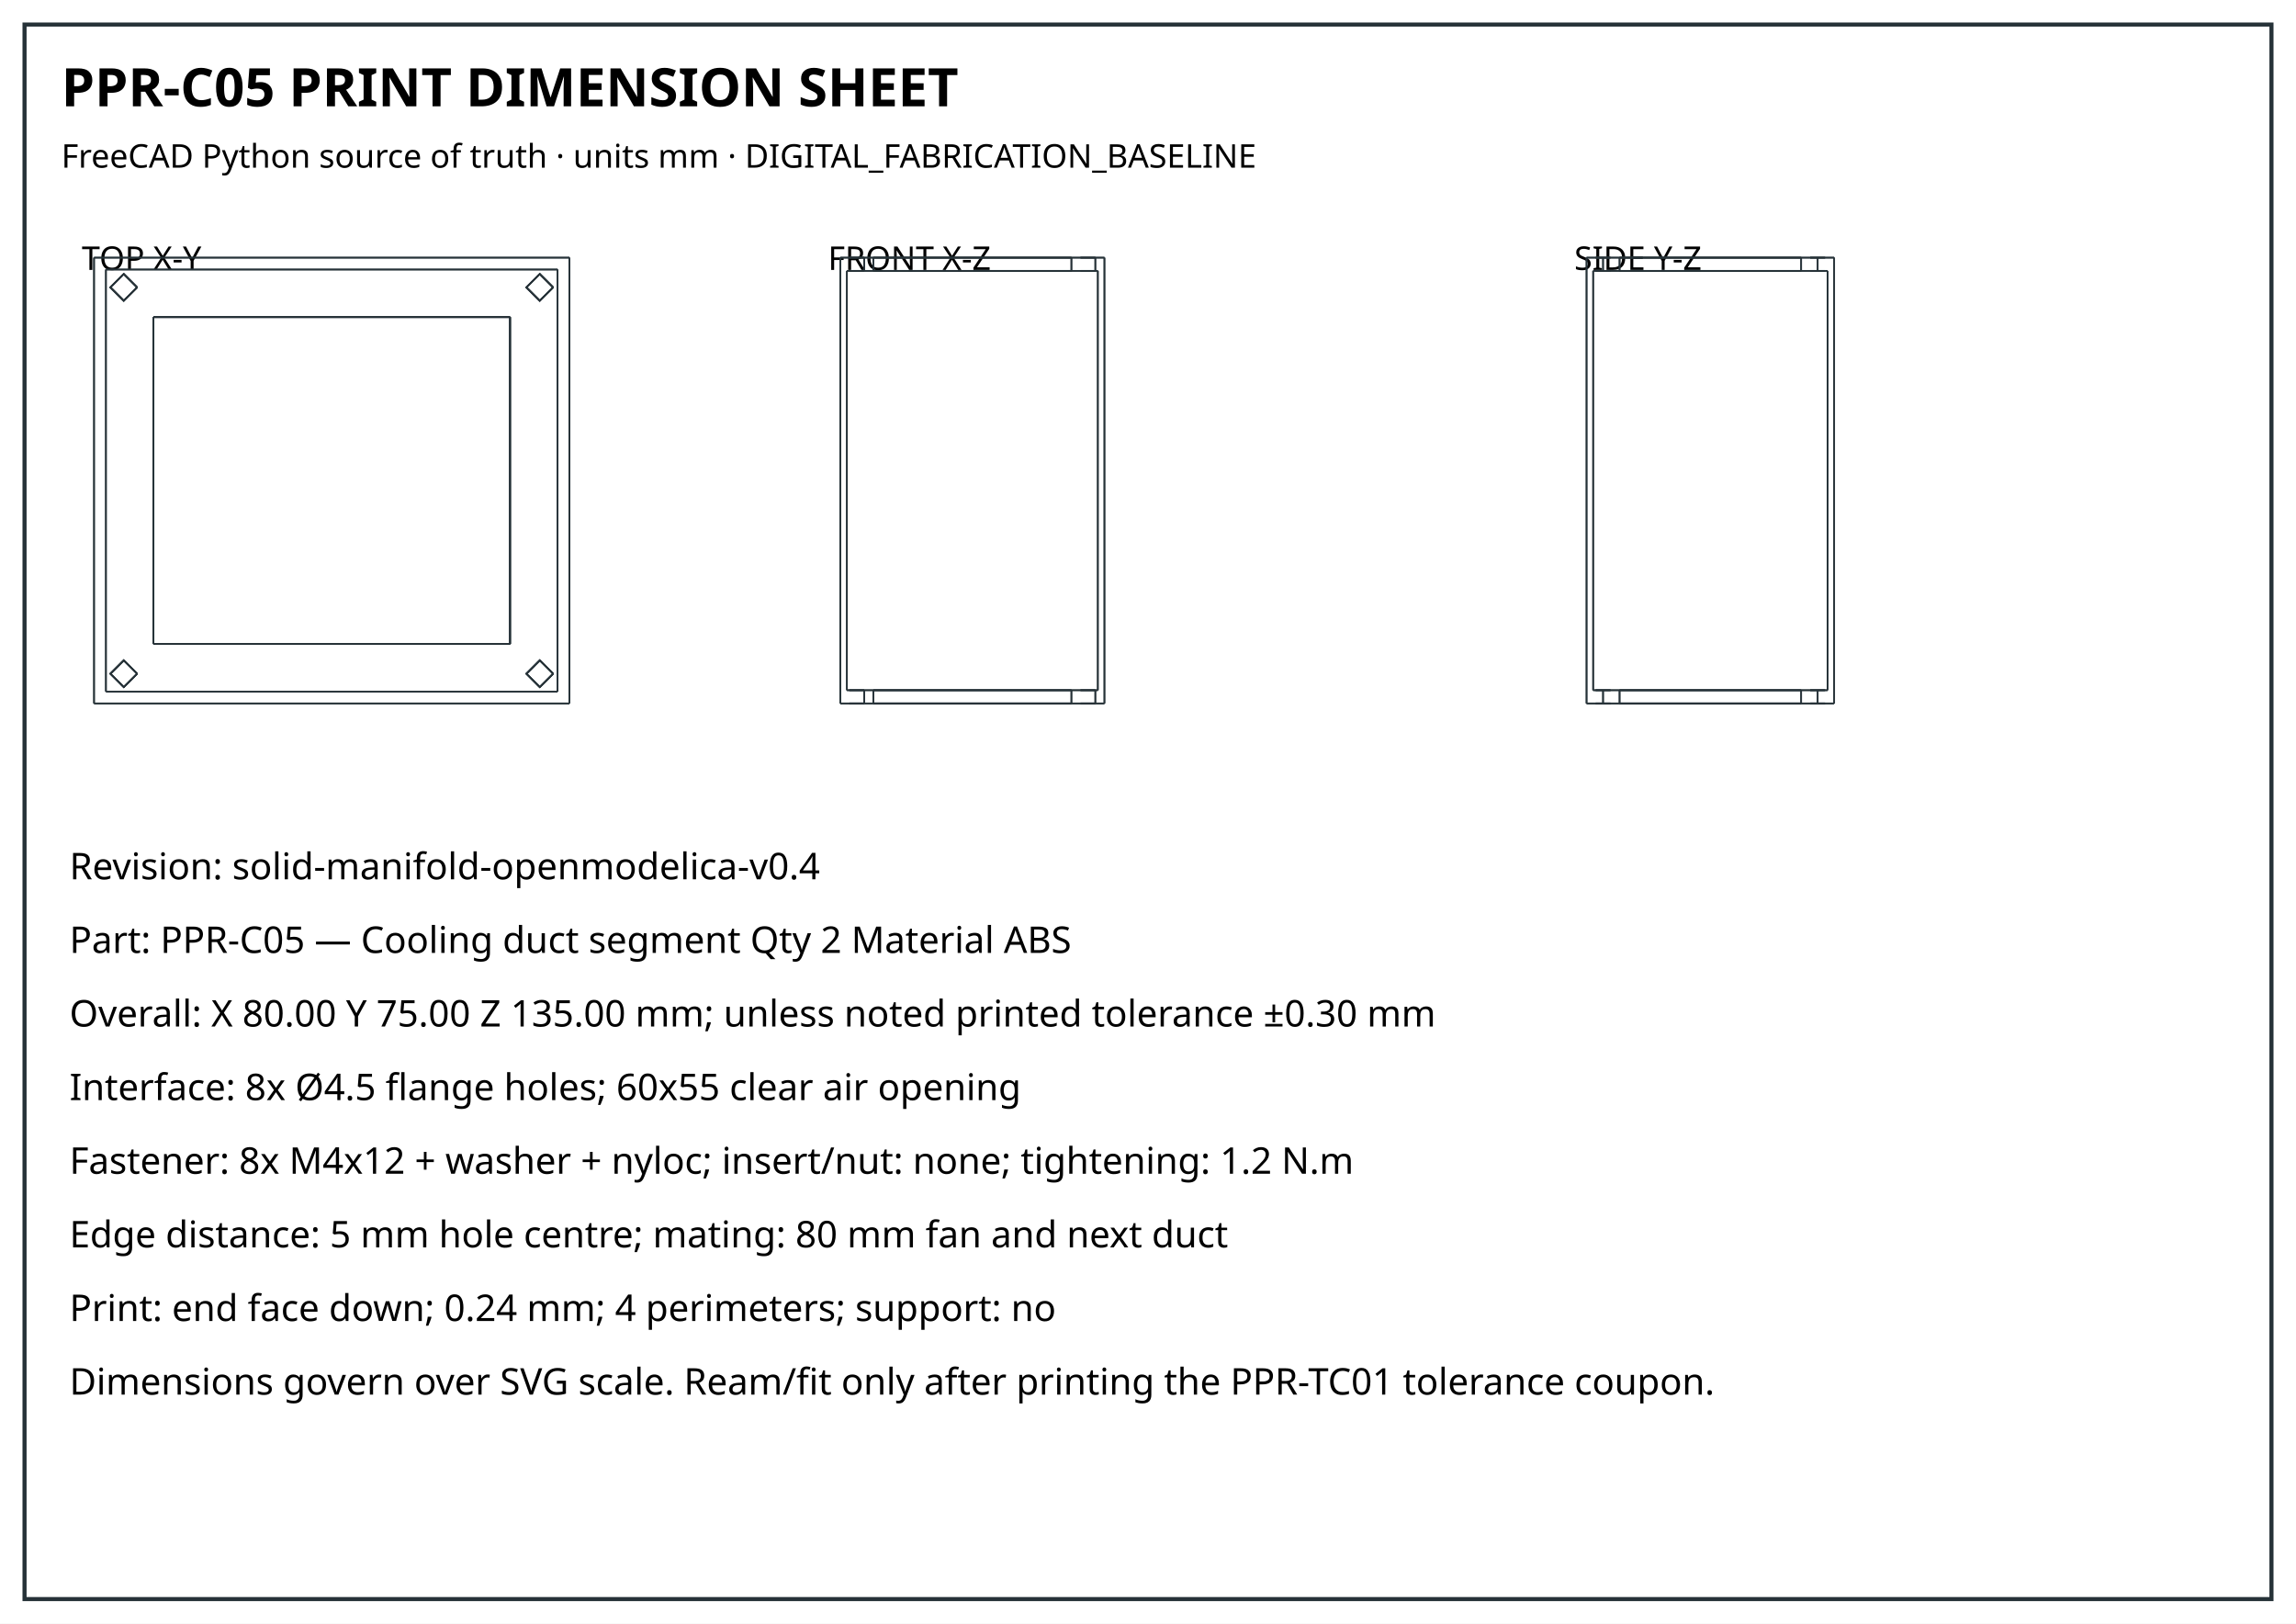
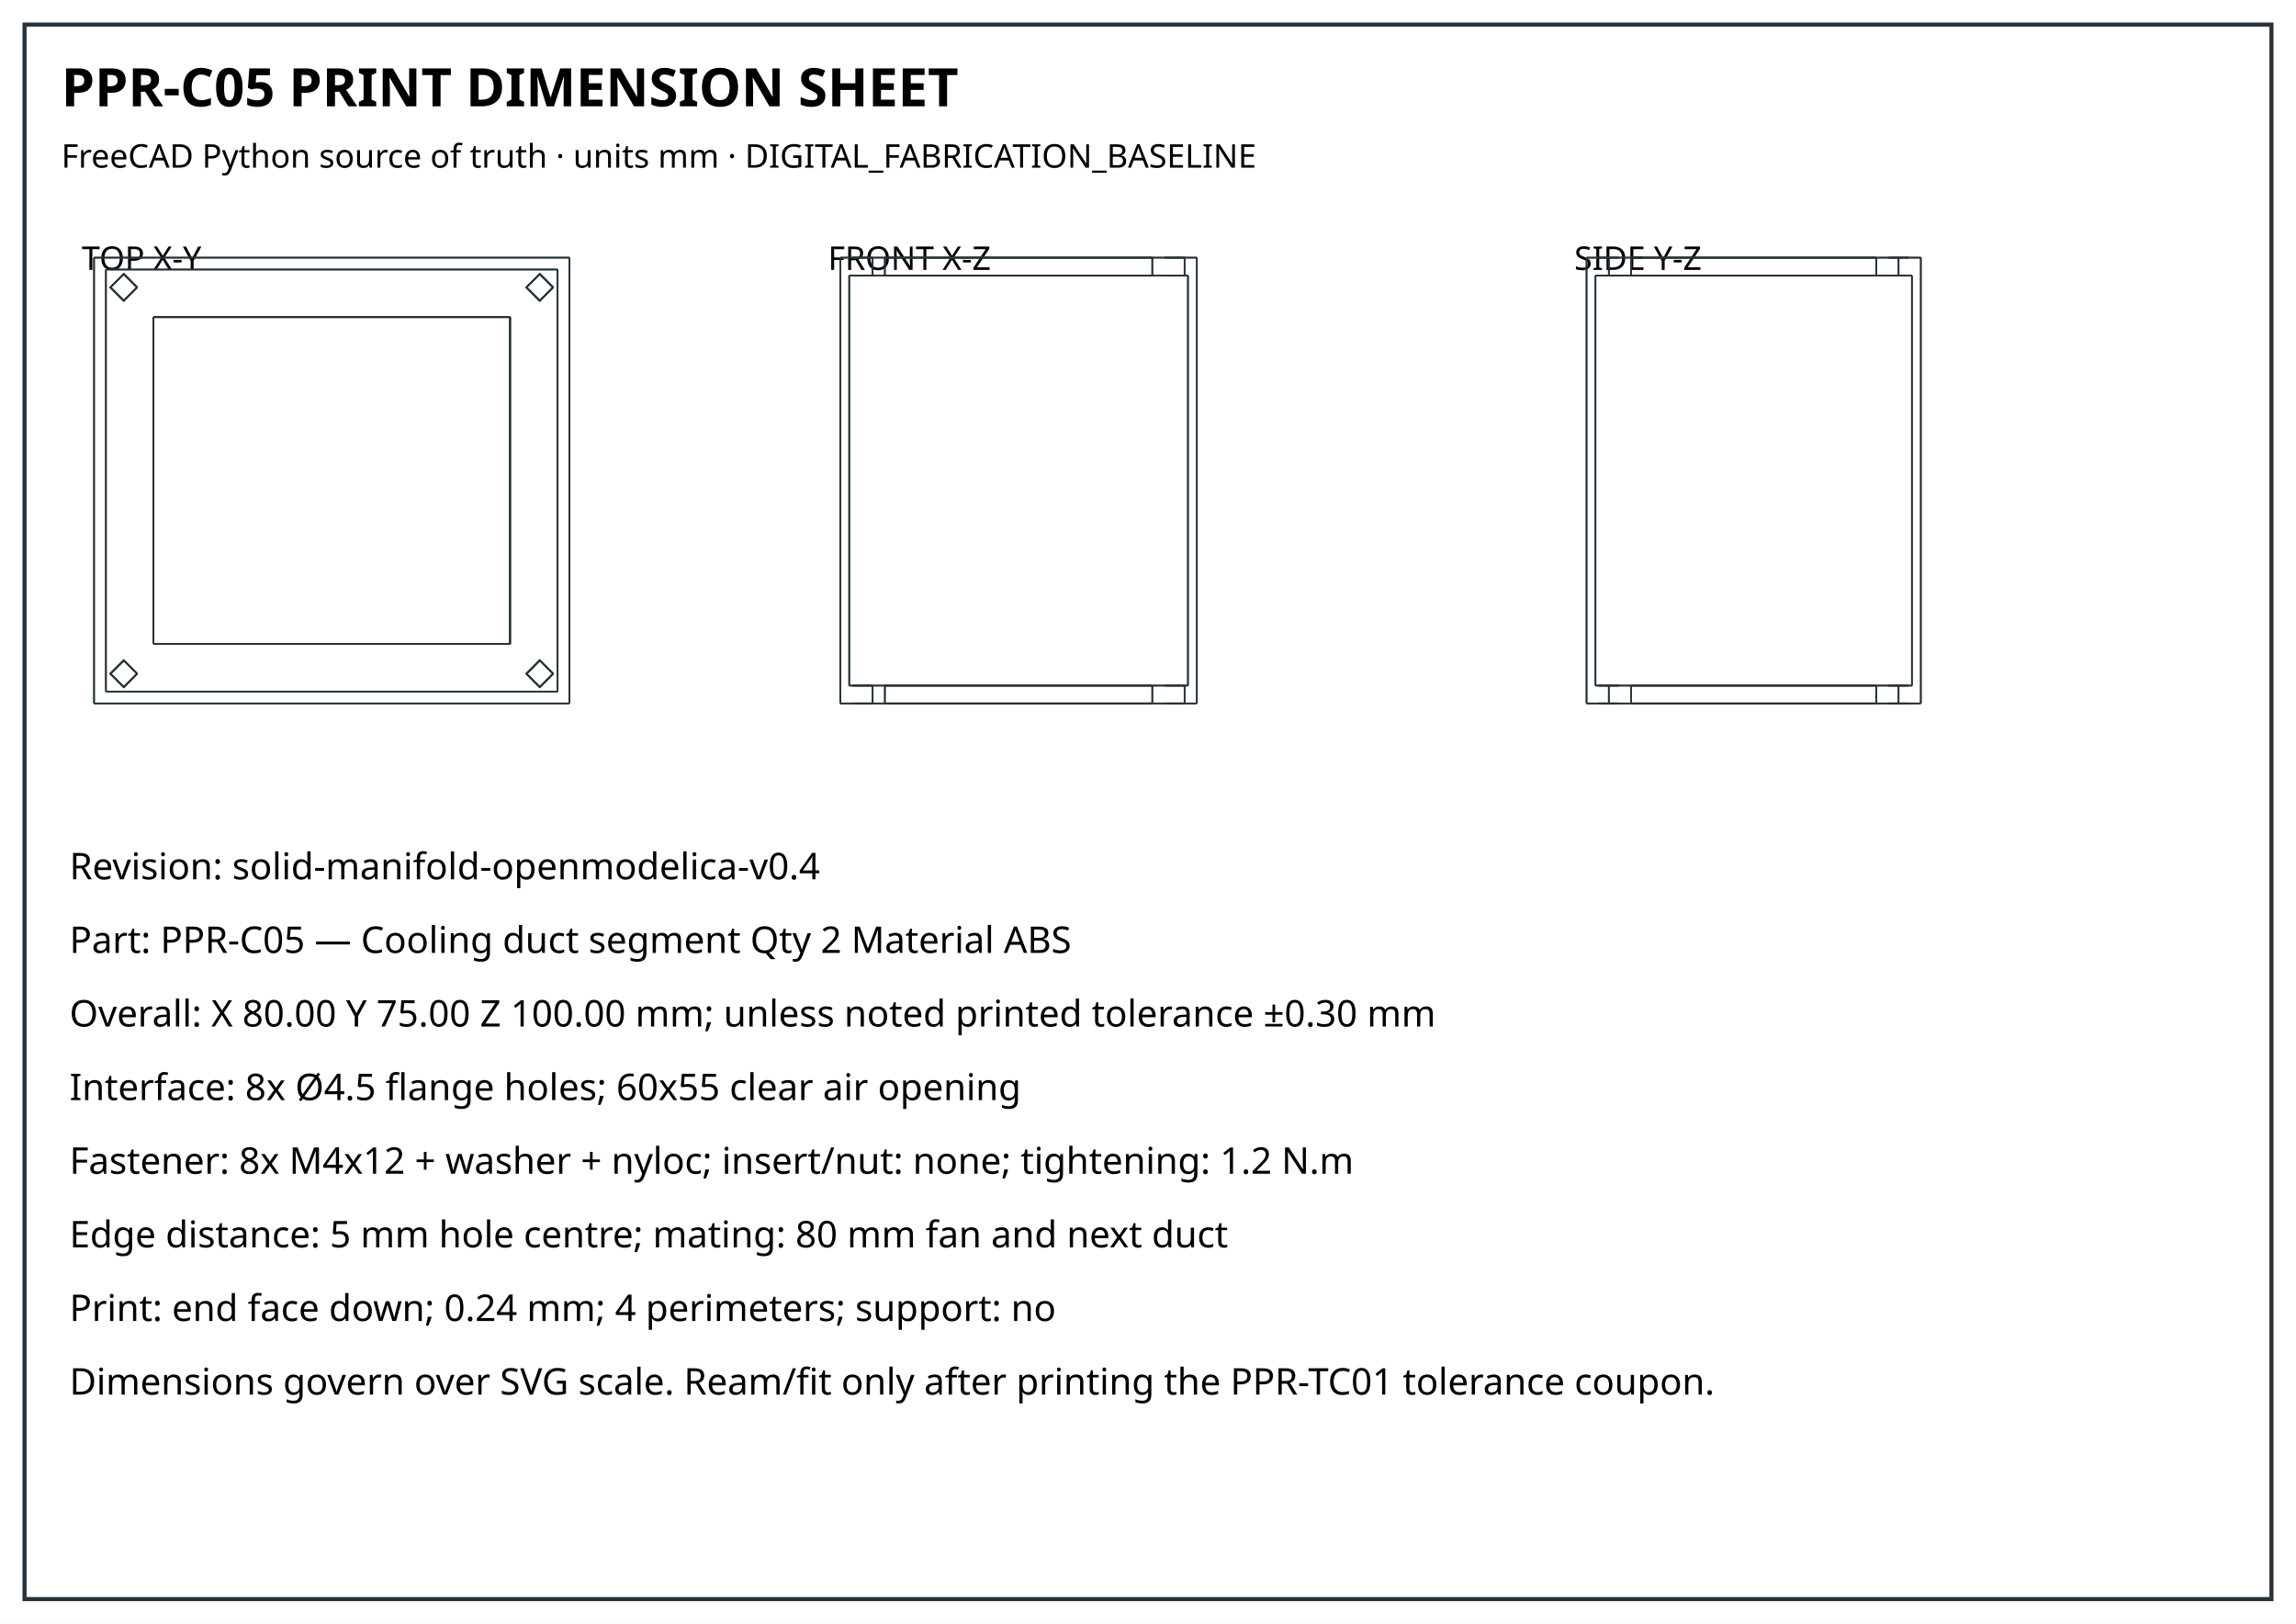
<svg xmlns="http://www.w3.org/2000/svg" width="1123" height="794" viewBox="0 0 1123 794">
  <rect width="1123" height="794" fill="white" />
  <rect x="12" y="12" width="1099" height="770" fill="none" stroke="#263238" stroke-width="2" />
  <text x="30" y="52" font-size="26" font-family="sans-serif" font-weight="bold">PPR-C05 PRINT DIMENSION SHEET</text>
  <text x="30" y="82" font-size="16" font-family="sans-serif">FreeCAD Python source of truth · units mm · DIGITAL_FABRICATION_BASELINE</text>
  <g font-family="sans-serif">
    <text x="40" y="132" font-size="16">TOP X-Y</text>
    <polyline points="46.00,344.00 46.00,344.00" fill="none" stroke="#263238" stroke-width="0.8" />
    <polyline points="46.00,344.00 46.00,126.00" fill="none" stroke="#263238" stroke-width="0.8" />
    <polyline points="46.00,126.00 46.00,126.00" fill="none" stroke="#263238" stroke-width="0.8" />
    <polyline points="46.00,344.00 46.00,126.00" fill="none" stroke="#263238" stroke-width="0.8" />
    <polyline points="46.00,344.00 278.53,344.00" fill="none" stroke="#263238" stroke-width="0.8" />
    <polyline points="278.53,344.00 278.53,344.00" fill="none" stroke="#263238" stroke-width="0.8" />
    <polyline points="46.00,344.00 278.53,344.00" fill="none" stroke="#263238" stroke-width="0.8" />
    <polyline points="46.00,126.00 278.53,126.00" fill="none" stroke="#263238" stroke-width="0.8" />
    <polyline points="278.53,344.00 278.53,126.00" fill="none" stroke="#263238" stroke-width="0.8" />
    <polyline points="67.07,329.47 60.53,322.93 53.99,329.47 60.53,336.01 67.07,329.47" fill="none" stroke="#263238" stroke-width="0.8" />
    <polyline points="270.54,329.47 264.00,322.93 257.46,329.47 264.00,336.01 270.54,329.47" fill="none" stroke="#263238" stroke-width="0.8" />
    <polyline points="67.07,140.53 60.53,133.99 53.99,140.53 60.53,147.07 67.07,140.53" fill="none" stroke="#263238" stroke-width="0.8" />
    <polyline points="75.07,314.93 249.47,314.93" fill="none" stroke="#263238" stroke-width="0.8" />
    <polyline points="75.07,314.93 75.07,155.07" fill="none" stroke="#263238" stroke-width="0.8" />
    <polyline points="249.47,314.93 249.47,155.07" fill="none" stroke="#263238" stroke-width="0.8" />
    <polyline points="75.07,155.07 249.47,155.07" fill="none" stroke="#263238" stroke-width="0.8" />
    <polyline points="270.54,140.53 264.00,133.99 257.46,140.53 264.00,147.07 270.54,140.53" fill="none" stroke="#263238" stroke-width="0.8" />
    <polyline points="46.00,126.00 278.53,126.00" fill="none" stroke="#263238" stroke-width="0.8" />
    <polyline points="278.53,126.00 278.53,126.00" fill="none" stroke="#263238" stroke-width="0.8" />
    <polyline points="278.53,344.00 278.53,126.00" fill="none" stroke="#263238" stroke-width="0.8" />
    <polyline points="67.07,329.47 60.53,322.93 53.99,329.47 60.53,336.01 67.07,329.47" fill="none" stroke="#263238" stroke-width="0.8" />
    <polyline points="270.54,329.47 264.00,322.93 257.46,329.47 264.00,336.01 270.54,329.47" fill="none" stroke="#263238" stroke-width="0.8" />
    <polyline points="67.07,140.53 60.53,133.99 53.99,140.53 60.53,147.07 67.07,140.53" fill="none" stroke="#263238" stroke-width="0.8" />
    <polyline points="75.07,314.93 75.07,155.07" fill="none" stroke="#263238" stroke-width="0.8" />
    <polyline points="75.07,314.93 249.47,314.93" fill="none" stroke="#263238" stroke-width="0.8" />
    <polyline points="75.07,155.07 249.47,155.07" fill="none" stroke="#263238" stroke-width="0.8" />
    <polyline points="249.47,314.93 249.47,155.07" fill="none" stroke="#263238" stroke-width="0.8" />
    <polyline points="270.54,140.53 264.00,133.99 257.46,140.53 264.00,147.07 270.54,140.53" fill="none" stroke="#263238" stroke-width="0.8" />
    <polyline points="67.07,329.47 67.07,329.47" fill="none" stroke="#263238" stroke-width="0.8" />
    <polyline points="67.07,329.47 60.53,322.93 53.99,329.47 60.53,336.01 67.07,329.47" fill="none" stroke="#263238" stroke-width="0.8" />
    <polyline points="270.54,329.47 270.54,329.47" fill="none" stroke="#263238" stroke-width="0.8" />
    <polyline points="270.54,329.47 264.00,322.93 257.46,329.47 264.00,336.01 270.54,329.47" fill="none" stroke="#263238" stroke-width="0.8" />
    <polyline points="67.07,140.53 67.07,140.53" fill="none" stroke="#263238" stroke-width="0.8" />
    <polyline points="67.07,140.53 60.53,133.99 53.99,140.53 60.53,147.07 67.07,140.53" fill="none" stroke="#263238" stroke-width="0.8" />
    <polyline points="75.07,314.93 249.47,314.93" fill="none" stroke="#263238" stroke-width="0.8" />
    <polyline points="249.47,314.93 249.47,314.93" fill="none" stroke="#263238" stroke-width="0.8" />
    <polyline points="75.07,314.93 75.07,314.93" fill="none" stroke="#263238" stroke-width="0.8" />
    <polyline points="75.07,155.07 75.07,155.07" fill="none" stroke="#263238" stroke-width="0.8" />
    <polyline points="75.07,314.93 75.07,155.07" fill="none" stroke="#263238" stroke-width="0.8" />
    <polyline points="249.47,155.07 249.47,155.07" fill="none" stroke="#263238" stroke-width="0.8" />
    <polyline points="249.47,314.93 249.47,155.07" fill="none" stroke="#263238" stroke-width="0.8" />
    <polyline points="75.07,155.07 249.47,155.07" fill="none" stroke="#263238" stroke-width="0.8" />
    <polyline points="270.54,140.53 270.54,140.53" fill="none" stroke="#263238" stroke-width="0.8" />
    <polyline points="270.54,140.53 264.00,133.99 257.46,140.53 264.00,147.07 270.54,140.53" fill="none" stroke="#263238" stroke-width="0.8" />
    <polyline points="67.07,329.47 60.53,322.93 53.99,329.47 60.53,336.01 67.07,329.47" fill="none" stroke="#263238" stroke-width="0.8" />
    <polyline points="67.07,329.47 67.07,329.47" fill="none" stroke="#263238" stroke-width="0.8" />
    <polyline points="270.54,329.47 264.00,322.93 257.46,329.47 264.00,336.01 270.54,329.47" fill="none" stroke="#263238" stroke-width="0.8" />
    <polyline points="270.54,329.47 270.54,329.47" fill="none" stroke="#263238" stroke-width="0.8" />
    <polyline points="67.07,140.53 60.53,133.99 53.99,140.53 60.53,147.07 67.07,140.53" fill="none" stroke="#263238" stroke-width="0.8" />
    <polyline points="67.07,140.53 67.07,140.53" fill="none" stroke="#263238" stroke-width="0.8" />
    <polyline points="75.07,314.93 75.07,314.93" fill="none" stroke="#263238" stroke-width="0.8" />
    <polyline points="75.07,314.93 75.07,155.07" fill="none" stroke="#263238" stroke-width="0.8" />
    <polyline points="75.07,155.07 75.07,155.07" fill="none" stroke="#263238" stroke-width="0.8" />
    <polyline points="249.47,314.93 249.47,314.93" fill="none" stroke="#263238" stroke-width="0.8" />
    <polyline points="75.07,314.93 249.47,314.93" fill="none" stroke="#263238" stroke-width="0.8" />
    <polyline points="249.47,155.07 249.47,155.07" fill="none" stroke="#263238" stroke-width="0.8" />
    <polyline points="75.07,155.07 249.47,155.07" fill="none" stroke="#263238" stroke-width="0.8" />
    <polyline points="249.47,314.93 249.47,155.07" fill="none" stroke="#263238" stroke-width="0.8" />
    <polyline points="270.54,140.53 264.00,133.99 257.46,140.53 264.00,147.07 270.54,140.53" fill="none" stroke="#263238" stroke-width="0.8" />
    <polyline points="270.54,140.53 270.54,140.53" fill="none" stroke="#263238" stroke-width="0.8" />
    <polyline points="51.81,131.81 51.81,338.19" fill="none" stroke="#263238" stroke-width="0.8" />
    <polyline points="51.81,131.81 272.72,131.81" fill="none" stroke="#263238" stroke-width="0.8" />
    <polyline points="51.81,338.19 272.72,338.19" fill="none" stroke="#263238" stroke-width="0.8" />
    <polyline points="272.72,131.81 272.72,338.19" fill="none" stroke="#263238" stroke-width="0.8" />
    <polyline points="51.81,131.81 51.81,338.19" fill="none" stroke="#263238" stroke-width="0.8" />
    <polyline points="51.81,131.81 272.72,131.81" fill="none" stroke="#263238" stroke-width="0.8" />
    <polyline points="51.81,338.19 272.72,338.19" fill="none" stroke="#263238" stroke-width="0.8" />
    <polyline points="272.72,131.81 272.72,338.19" fill="none" stroke="#263238" stroke-width="0.8" />
    <polyline points="51.81,338.19 51.81,338.19" fill="none" stroke="#263238" stroke-width="0.8" />
    <polyline points="51.81,131.81 51.81,131.81" fill="none" stroke="#263238" stroke-width="0.8" />
    <polyline points="272.72,131.81 272.72,131.81" fill="none" stroke="#263238" stroke-width="0.8" />
    <polyline points="272.72,338.19 272.72,338.19" fill="none" stroke="#263238" stroke-width="0.8" />
    <text x="405" y="132" font-size="16">FRONT X-Z</text>
    <polyline points="411.00,344.00 411.00,126.00" fill="none" stroke="#263238" stroke-width="0.8" />
    <polyline points="411.00,126.00 411.00,126.00" fill="none" stroke="#263238" stroke-width="0.8" />
    <polyline points="411.00,344.00 411.00,126.00" fill="none" stroke="#263238" stroke-width="0.8" />
    <polyline points="411.00,344.00 411.00,344.00" fill="none" stroke="#263238" stroke-width="0.8" />
-     <polyline points="411.00,344.00 540.19,344.00" fill="none" stroke="#263238" stroke-width="0.8" />
-     <polyline points="540.19,344.00 540.19,126.00" fill="none" stroke="#263238" stroke-width="0.8" />
-     <polyline points="411.00,126.00 540.19,126.00" fill="none" stroke="#263238" stroke-width="0.8" />
-     <polyline points="411.00,126.00 540.19,126.00" fill="none" stroke="#263238" stroke-width="0.8" />
-     <polyline points="540.19,126.00 540.19,126.00" fill="none" stroke="#263238" stroke-width="0.8" />
-     <polyline points="422.71,126.00 419.07,126.00 415.44,126.00 419.07,126.00 422.71,126.00" fill="none" stroke="#263238" stroke-width="0.8" />
-     <polyline points="535.74,126.00 532.11,126.00 528.48,126.00 532.11,126.00 535.74,126.00" fill="none" stroke="#263238" stroke-width="0.8" />
-     <polyline points="422.71,126.00 419.07,126.00 415.44,126.00 419.07,126.00 422.71,126.00" fill="none" stroke="#263238" stroke-width="0.8" />
-     <polyline points="427.15,126.00 524.04,126.00" fill="none" stroke="#263238" stroke-width="0.8" />
-     <polyline points="427.15,126.00 427.15,126.00" fill="none" stroke="#263238" stroke-width="0.8" />
-     <polyline points="524.04,126.00 524.04,126.00" fill="none" stroke="#263238" stroke-width="0.8" />
-     <polyline points="427.15,126.00 524.04,126.00" fill="none" stroke="#263238" stroke-width="0.8" />
-     <polyline points="535.74,126.00 532.11,126.00 528.48,126.00 532.11,126.00 535.74,126.00" fill="none" stroke="#263238" stroke-width="0.8" />
-     <polyline points="411.00,344.00 540.19,344.00" fill="none" stroke="#263238" stroke-width="0.8" />
-     <polyline points="540.19,344.00 540.19,126.00" fill="none" stroke="#263238" stroke-width="0.8" />
-     <polyline points="540.19,344.00 540.19,344.00" fill="none" stroke="#263238" stroke-width="0.8" />
-     <polyline points="422.71,344.00 419.07,344.00 415.44,344.00 419.07,344.00 422.71,344.00" fill="none" stroke="#263238" stroke-width="0.8" />
-     <polyline points="535.74,344.00 532.11,344.00 528.48,344.00 532.11,344.00 535.74,344.00" fill="none" stroke="#263238" stroke-width="0.8" />
-     <polyline points="422.71,344.00 419.07,344.00 415.44,344.00 419.07,344.00 422.71,344.00" fill="none" stroke="#263238" stroke-width="0.8" />
-     <polyline points="427.15,344.00 427.15,344.00" fill="none" stroke="#263238" stroke-width="0.8" />
-     <polyline points="427.15,344.00 524.04,344.00" fill="none" stroke="#263238" stroke-width="0.8" />
-     <polyline points="427.15,344.00 524.04,344.00" fill="none" stroke="#263238" stroke-width="0.8" />
-     <polyline points="524.04,344.00 524.04,344.00" fill="none" stroke="#263238" stroke-width="0.8" />
-     <polyline points="535.74,344.00 532.11,344.00 528.48,344.00 532.11,344.00 535.74,344.00" fill="none" stroke="#263238" stroke-width="0.8" />
-     <polyline points="422.71,132.46 422.71,126.00" fill="none" stroke="#263238" stroke-width="0.8" />
-     <polyline points="422.71,132.46 419.07,132.46 415.44,132.46 419.07,132.46 422.71,132.46" fill="none" stroke="#263238" stroke-width="0.8" />
-     <polyline points="535.74,132.46 535.74,126.00" fill="none" stroke="#263238" stroke-width="0.8" />
-     <polyline points="535.74,132.46 532.11,132.46 528.48,132.46 532.11,132.46 535.74,132.46" fill="none" stroke="#263238" stroke-width="0.8" />
-     <polyline points="422.71,132.46 422.71,126.00" fill="none" stroke="#263238" stroke-width="0.8" />
-     <polyline points="422.71,132.46 419.07,132.46 415.44,132.46 419.07,132.46 422.71,132.46" fill="none" stroke="#263238" stroke-width="0.8" />
-     <polyline points="427.15,132.46 524.04,132.46" fill="none" stroke="#263238" stroke-width="0.8" />
-     <polyline points="524.04,132.46 524.04,126.00" fill="none" stroke="#263238" stroke-width="0.8" />
-     <polyline points="427.15,132.46 427.15,126.00" fill="none" stroke="#263238" stroke-width="0.8" />
-     <polyline points="427.15,132.46 427.15,126.00" fill="none" stroke="#263238" stroke-width="0.8" />
-     <polyline points="427.15,132.46 427.15,132.46" fill="none" stroke="#263238" stroke-width="0.8" />
-     <polyline points="524.04,132.46 524.04,126.00" fill="none" stroke="#263238" stroke-width="0.8" />
-     <polyline points="524.04,132.46 524.04,132.46" fill="none" stroke="#263238" stroke-width="0.8" />
-     <polyline points="427.15,132.46 524.04,132.46" fill="none" stroke="#263238" stroke-width="0.8" />
-     <polyline points="535.74,132.46 535.74,126.00" fill="none" stroke="#263238" stroke-width="0.8" />
-     <polyline points="535.74,132.46 532.11,132.46 528.48,132.46 532.11,132.46 535.74,132.46" fill="none" stroke="#263238" stroke-width="0.8" />
-     <polyline points="422.71,337.54 419.07,337.54 415.44,337.54 419.07,337.54 422.71,337.54" fill="none" stroke="#263238" stroke-width="0.8" />
-     <polyline points="422.71,344.00 422.71,337.54" fill="none" stroke="#263238" stroke-width="0.8" />
-     <polyline points="535.74,337.54 532.11,337.54 528.48,337.54 532.11,337.54 535.74,337.54" fill="none" stroke="#263238" stroke-width="0.8" />
-     <polyline points="535.74,344.00 535.74,337.54" fill="none" stroke="#263238" stroke-width="0.8" />
-     <polyline points="422.71,337.54 419.07,337.54 415.44,337.54 419.07,337.54 422.71,337.54" fill="none" stroke="#263238" stroke-width="0.8" />
-     <polyline points="422.71,344.00 422.71,337.54" fill="none" stroke="#263238" stroke-width="0.8" />
-     <polyline points="427.15,344.00 427.15,337.54" fill="none" stroke="#263238" stroke-width="0.8" />
-     <polyline points="427.15,337.54 427.15,337.54" fill="none" stroke="#263238" stroke-width="0.8" />
-     <polyline points="427.15,344.00 427.15,337.54" fill="none" stroke="#263238" stroke-width="0.8" />
-     <polyline points="524.04,344.00 524.04,337.54" fill="none" stroke="#263238" stroke-width="0.8" />
-     <polyline points="427.15,337.54 524.04,337.54" fill="none" stroke="#263238" stroke-width="0.8" />
-     <polyline points="524.04,344.00 524.04,337.54" fill="none" stroke="#263238" stroke-width="0.8" />
-     <polyline points="427.15,337.54 524.04,337.54" fill="none" stroke="#263238" stroke-width="0.8" />
-     <polyline points="524.04,337.54 524.04,337.54" fill="none" stroke="#263238" stroke-width="0.8" />
-     <polyline points="535.74,337.54 532.11,337.54 528.48,337.54 532.11,337.54 535.74,337.54" fill="none" stroke="#263238" stroke-width="0.8" />
-     <polyline points="535.74,344.00 535.74,337.54" fill="none" stroke="#263238" stroke-width="0.8" />
-     <polyline points="414.23,132.46 414.23,132.46" fill="none" stroke="#263238" stroke-width="0.8" />
-     <polyline points="414.23,132.46 536.96,132.46" fill="none" stroke="#263238" stroke-width="0.8" />
-     <polyline points="414.23,132.46 536.96,132.46" fill="none" stroke="#263238" stroke-width="0.8" />
-     <polyline points="536.96,132.46 536.96,132.46" fill="none" stroke="#263238" stroke-width="0.8" />
-     <polyline points="414.23,337.54 414.23,337.54" fill="none" stroke="#263238" stroke-width="0.8" />
-     <polyline points="414.23,337.54 536.96,337.54" fill="none" stroke="#263238" stroke-width="0.8" />
-     <polyline points="414.23,337.54 536.96,337.54" fill="none" stroke="#263238" stroke-width="0.8" />
-     <polyline points="536.96,337.54 536.96,337.54" fill="none" stroke="#263238" stroke-width="0.8" />
-     <polyline points="414.23,337.54 414.23,132.46" fill="none" stroke="#263238" stroke-width="0.8" />
-     <polyline points="414.23,337.54 414.23,132.46" fill="none" stroke="#263238" stroke-width="0.8" />
-     <polyline points="536.96,337.54 536.96,132.46" fill="none" stroke="#263238" stroke-width="0.8" />
-     <polyline points="536.96,337.54 536.96,132.46" fill="none" stroke="#263238" stroke-width="0.8" />
+     <polyline points="411.00,344.00 585.40,344.00" fill="none" stroke="#263238" stroke-width="0.8" />
+     <polyline points="585.40,344.00 585.40,126.00" fill="none" stroke="#263238" stroke-width="0.8" />
+     <polyline points="411.00,126.00 585.40,126.00" fill="none" stroke="#263238" stroke-width="0.8" />
+     <polyline points="411.00,126.00 585.40,126.00" fill="none" stroke="#263238" stroke-width="0.8" />
+     <polyline points="585.40,126.00 585.40,126.00" fill="none" stroke="#263238" stroke-width="0.8" />
+     <polyline points="426.81,126.00 421.90,126.00 417.00,126.00 421.90,126.00 426.81,126.00" fill="none" stroke="#263238" stroke-width="0.8" />
+     <polyline points="579.40,126.00 574.50,126.00 569.60,126.00 574.50,126.00 579.40,126.00" fill="none" stroke="#263238" stroke-width="0.8" />
+     <polyline points="426.81,126.00 421.90,126.00 417.00,126.00 421.90,126.00 426.81,126.00" fill="none" stroke="#263238" stroke-width="0.8" />
+     <polyline points="432.80,126.00 563.60,126.00" fill="none" stroke="#263238" stroke-width="0.8" />
+     <polyline points="432.80,126.00 432.80,126.00" fill="none" stroke="#263238" stroke-width="0.8" />
+     <polyline points="563.60,126.00 563.60,126.00" fill="none" stroke="#263238" stroke-width="0.8" />
+     <polyline points="432.80,126.00 563.60,126.00" fill="none" stroke="#263238" stroke-width="0.8" />
+     <polyline points="579.40,126.00 574.50,126.00 569.60,126.00 574.50,126.00 579.40,126.00" fill="none" stroke="#263238" stroke-width="0.8" />
+     <polyline points="411.00,344.00 585.40,344.00" fill="none" stroke="#263238" stroke-width="0.8" />
+     <polyline points="585.40,344.00 585.40,126.00" fill="none" stroke="#263238" stroke-width="0.8" />
+     <polyline points="585.40,344.00 585.40,344.00" fill="none" stroke="#263238" stroke-width="0.8" />
+     <polyline points="426.81,344.00 421.90,344.00 417.00,344.00 421.90,344.00 426.81,344.00" fill="none" stroke="#263238" stroke-width="0.8" />
+     <polyline points="579.40,344.00 574.50,344.00 569.60,344.00 574.50,344.00 579.40,344.00" fill="none" stroke="#263238" stroke-width="0.8" />
+     <polyline points="426.81,344.00 421.90,344.00 417.00,344.00 421.90,344.00 426.81,344.00" fill="none" stroke="#263238" stroke-width="0.8" />
+     <polyline points="432.80,344.00 432.80,344.00" fill="none" stroke="#263238" stroke-width="0.8" />
+     <polyline points="432.80,344.00 563.60,344.00" fill="none" stroke="#263238" stroke-width="0.8" />
+     <polyline points="432.80,344.00 563.60,344.00" fill="none" stroke="#263238" stroke-width="0.8" />
+     <polyline points="563.60,344.00 563.60,344.00" fill="none" stroke="#263238" stroke-width="0.8" />
+     <polyline points="579.40,344.00 574.50,344.00 569.60,344.00 574.50,344.00 579.40,344.00" fill="none" stroke="#263238" stroke-width="0.8" />
+     <polyline points="426.81,134.72 426.81,126.00" fill="none" stroke="#263238" stroke-width="0.8" />
+     <polyline points="426.81,134.72 421.90,134.72 417.00,134.72 421.90,134.72 426.81,134.72" fill="none" stroke="#263238" stroke-width="0.8" />
+     <polyline points="579.40,134.72 579.40,126.00" fill="none" stroke="#263238" stroke-width="0.8" />
+     <polyline points="579.40,134.72 574.50,134.72 569.60,134.72 574.50,134.72 579.40,134.72" fill="none" stroke="#263238" stroke-width="0.8" />
+     <polyline points="426.81,134.72 426.81,126.00" fill="none" stroke="#263238" stroke-width="0.8" />
+     <polyline points="426.81,134.72 421.90,134.72 417.00,134.72 421.90,134.72 426.81,134.72" fill="none" stroke="#263238" stroke-width="0.8" />
+     <polyline points="432.80,134.72 563.60,134.72" fill="none" stroke="#263238" stroke-width="0.8" />
+     <polyline points="563.60,134.72 563.60,126.00" fill="none" stroke="#263238" stroke-width="0.8" />
+     <polyline points="432.80,134.72 432.80,126.00" fill="none" stroke="#263238" stroke-width="0.8" />
+     <polyline points="432.80,134.72 432.80,126.00" fill="none" stroke="#263238" stroke-width="0.8" />
+     <polyline points="432.80,134.72 432.80,134.72" fill="none" stroke="#263238" stroke-width="0.8" />
+     <polyline points="563.60,134.72 563.60,126.00" fill="none" stroke="#263238" stroke-width="0.8" />
+     <polyline points="563.60,134.72 563.60,134.72" fill="none" stroke="#263238" stroke-width="0.8" />
+     <polyline points="432.80,134.72 563.60,134.72" fill="none" stroke="#263238" stroke-width="0.8" />
+     <polyline points="579.40,134.72 579.40,126.00" fill="none" stroke="#263238" stroke-width="0.8" />
+     <polyline points="579.40,134.72 574.50,134.72 569.60,134.72 574.50,134.72 579.40,134.72" fill="none" stroke="#263238" stroke-width="0.8" />
+     <polyline points="426.81,335.28 421.90,335.28 417.00,335.28 421.90,335.28 426.81,335.28" fill="none" stroke="#263238" stroke-width="0.8" />
+     <polyline points="426.81,344.00 426.81,335.28" fill="none" stroke="#263238" stroke-width="0.8" />
+     <polyline points="579.40,335.28 574.50,335.28 569.60,335.28 574.50,335.28 579.40,335.28" fill="none" stroke="#263238" stroke-width="0.8" />
+     <polyline points="579.40,344.00 579.40,335.28" fill="none" stroke="#263238" stroke-width="0.8" />
+     <polyline points="426.81,335.28 421.90,335.28 417.00,335.28 421.90,335.28 426.81,335.28" fill="none" stroke="#263238" stroke-width="0.8" />
+     <polyline points="426.81,344.00 426.81,335.28" fill="none" stroke="#263238" stroke-width="0.8" />
+     <polyline points="432.80,344.00 432.80,335.28" fill="none" stroke="#263238" stroke-width="0.8" />
+     <polyline points="432.80,335.28 432.80,335.28" fill="none" stroke="#263238" stroke-width="0.8" />
+     <polyline points="432.80,344.00 432.80,335.28" fill="none" stroke="#263238" stroke-width="0.8" />
+     <polyline points="563.60,344.00 563.60,335.28" fill="none" stroke="#263238" stroke-width="0.8" />
+     <polyline points="432.80,335.28 563.60,335.28" fill="none" stroke="#263238" stroke-width="0.8" />
+     <polyline points="563.60,344.00 563.60,335.28" fill="none" stroke="#263238" stroke-width="0.8" />
+     <polyline points="432.80,335.28 563.60,335.28" fill="none" stroke="#263238" stroke-width="0.8" />
+     <polyline points="563.60,335.28 563.60,335.28" fill="none" stroke="#263238" stroke-width="0.8" />
+     <polyline points="579.40,335.28 574.50,335.28 569.60,335.28 574.50,335.28 579.40,335.28" fill="none" stroke="#263238" stroke-width="0.8" />
+     <polyline points="579.40,344.00 579.40,335.28" fill="none" stroke="#263238" stroke-width="0.8" />
+     <polyline points="415.36,134.72 415.36,134.72" fill="none" stroke="#263238" stroke-width="0.8" />
+     <polyline points="415.36,134.72 581.04,134.72" fill="none" stroke="#263238" stroke-width="0.8" />
+     <polyline points="415.36,134.72 581.04,134.72" fill="none" stroke="#263238" stroke-width="0.8" />
+     <polyline points="581.04,134.72 581.04,134.72" fill="none" stroke="#263238" stroke-width="0.8" />
+     <polyline points="415.36,335.28 415.36,335.28" fill="none" stroke="#263238" stroke-width="0.8" />
+     <polyline points="415.36,335.28 581.04,335.28" fill="none" stroke="#263238" stroke-width="0.8" />
+     <polyline points="415.36,335.28 581.04,335.28" fill="none" stroke="#263238" stroke-width="0.8" />
+     <polyline points="581.04,335.28 581.04,335.28" fill="none" stroke="#263238" stroke-width="0.8" />
+     <polyline points="415.36,335.28 415.36,134.72" fill="none" stroke="#263238" stroke-width="0.8" />
+     <polyline points="415.36,335.28 415.36,134.72" fill="none" stroke="#263238" stroke-width="0.8" />
+     <polyline points="581.04,335.28 581.04,134.72" fill="none" stroke="#263238" stroke-width="0.8" />
+     <polyline points="581.04,335.28 581.04,134.72" fill="none" stroke="#263238" stroke-width="0.8" />
    <text x="770" y="132" font-size="16">SIDE Y-Z</text>
    <polyline points="776.00,344.00 776.00,126.00" fill="none" stroke="#263238" stroke-width="0.8" />
-     <polyline points="776.00,126.00 897.11,126.00" fill="none" stroke="#263238" stroke-width="0.8" />
-     <polyline points="897.11,344.00 897.11,126.00" fill="none" stroke="#263238" stroke-width="0.8" />
-     <polyline points="776.00,344.00 897.11,344.00" fill="none" stroke="#263238" stroke-width="0.8" />
+     <polyline points="776.00,126.00 939.50,126.00" fill="none" stroke="#263238" stroke-width="0.8" />
+     <polyline points="939.50,344.00 939.50,126.00" fill="none" stroke="#263238" stroke-width="0.8" />
+     <polyline points="776.00,344.00 939.50,344.00" fill="none" stroke="#263238" stroke-width="0.8" />
    <polyline points="776.00,344.00 776.00,344.00" fill="none" stroke="#263238" stroke-width="0.8" />
    <polyline points="776.00,344.00 776.00,126.00" fill="none" stroke="#263238" stroke-width="0.8" />
    <polyline points="776.00,126.00 776.00,126.00" fill="none" stroke="#263238" stroke-width="0.8" />
-     <polyline points="897.11,126.00 897.11,126.00" fill="none" stroke="#263238" stroke-width="0.8" />
-     <polyline points="776.00,126.00 897.11,126.00" fill="none" stroke="#263238" stroke-width="0.8" />
-     <polyline points="784.07,126.00 787.71,126.00 784.07,126.00 780.44,126.00 784.07,126.00" fill="none" stroke="#263238" stroke-width="0.8" />
-     <polyline points="784.07,126.00 787.71,126.00 784.07,126.00 780.44,126.00 784.07,126.00" fill="none" stroke="#263238" stroke-width="0.8" />
-     <polyline points="889.04,126.00 892.67,126.00 889.04,126.00 885.40,126.00 889.04,126.00" fill="none" stroke="#263238" stroke-width="0.8" />
-     <polyline points="792.15,126.00 792.15,126.00" fill="none" stroke="#263238" stroke-width="0.8" />
-     <polyline points="792.15,126.00 880.96,126.00" fill="none" stroke="#263238" stroke-width="0.8" />
-     <polyline points="792.15,126.00 880.96,126.00" fill="none" stroke="#263238" stroke-width="0.8" />
-     <polyline points="880.96,126.00 880.96,126.00" fill="none" stroke="#263238" stroke-width="0.8" />
-     <polyline points="889.04,126.00 892.67,126.00 889.04,126.00 885.40,126.00 889.04,126.00" fill="none" stroke="#263238" stroke-width="0.8" />
-     <polyline points="897.11,344.00 897.11,344.00" fill="none" stroke="#263238" stroke-width="0.8" />
-     <polyline points="897.11,344.00 897.11,126.00" fill="none" stroke="#263238" stroke-width="0.8" />
-     <polyline points="776.00,344.00 897.11,344.00" fill="none" stroke="#263238" stroke-width="0.8" />
-     <polyline points="784.07,344.00 787.71,344.00 784.07,344.00 780.44,344.00 784.07,344.00" fill="none" stroke="#263238" stroke-width="0.8" />
-     <polyline points="784.07,344.00 787.71,344.00 784.07,344.00 780.44,344.00 784.07,344.00" fill="none" stroke="#263238" stroke-width="0.8" />
-     <polyline points="889.04,344.00 892.67,344.00 889.04,344.00 885.40,344.00 889.04,344.00" fill="none" stroke="#263238" stroke-width="0.8" />
-     <polyline points="792.15,344.00 880.96,344.00" fill="none" stroke="#263238" stroke-width="0.8" />
-     <polyline points="792.15,344.00 792.15,344.00" fill="none" stroke="#263238" stroke-width="0.8" />
-     <polyline points="880.96,344.00 880.96,344.00" fill="none" stroke="#263238" stroke-width="0.8" />
-     <polyline points="792.15,344.00 880.96,344.00" fill="none" stroke="#263238" stroke-width="0.8" />
-     <polyline points="889.04,344.00 892.67,344.00 889.04,344.00 885.40,344.00 889.04,344.00" fill="none" stroke="#263238" stroke-width="0.8" />
-     <polyline points="784.07,132.46 784.07,126.00" fill="none" stroke="#263238" stroke-width="0.8" />
-     <polyline points="784.07,132.46 787.71,132.46 784.07,132.46 780.44,132.46 784.07,132.46" fill="none" stroke="#263238" stroke-width="0.8" />
-     <polyline points="784.07,132.46 784.07,126.00" fill="none" stroke="#263238" stroke-width="0.8" />
-     <polyline points="784.07,132.46 787.71,132.46 784.07,132.46 780.44,132.46 784.07,132.46" fill="none" stroke="#263238" stroke-width="0.8" />
-     <polyline points="889.04,132.46 889.04,126.00" fill="none" stroke="#263238" stroke-width="0.8" />
-     <polyline points="889.04,132.46 892.67,132.46 889.04,132.46 885.40,132.46 889.04,132.46" fill="none" stroke="#263238" stroke-width="0.8" />
-     <polyline points="792.15,132.46 792.15,132.46" fill="none" stroke="#263238" stroke-width="0.8" />
-     <polyline points="792.15,132.46 792.15,126.00" fill="none" stroke="#263238" stroke-width="0.8" />
-     <polyline points="792.15,132.46 792.15,126.00" fill="none" stroke="#263238" stroke-width="0.8" />
-     <polyline points="880.96,132.46 880.96,126.00" fill="none" stroke="#263238" stroke-width="0.8" />
-     <polyline points="792.15,132.46 880.96,132.46" fill="none" stroke="#263238" stroke-width="0.8" />
-     <polyline points="880.96,132.46 880.96,126.00" fill="none" stroke="#263238" stroke-width="0.8" />
-     <polyline points="792.15,132.46 880.96,132.46" fill="none" stroke="#263238" stroke-width="0.8" />
-     <polyline points="880.96,132.46 880.96,132.46" fill="none" stroke="#263238" stroke-width="0.8" />
-     <polyline points="889.04,132.46 889.04,126.00" fill="none" stroke="#263238" stroke-width="0.8" />
-     <polyline points="889.04,132.46 892.67,132.46 889.04,132.46 885.40,132.46 889.04,132.46" fill="none" stroke="#263238" stroke-width="0.8" />
-     <polyline points="784.07,337.54 787.71,337.54 784.07,337.54 780.44,337.54 784.07,337.54" fill="none" stroke="#263238" stroke-width="0.8" />
-     <polyline points="784.07,344.00 784.07,337.54" fill="none" stroke="#263238" stroke-width="0.8" />
-     <polyline points="784.07,337.54 787.71,337.54 784.07,337.54 780.44,337.54 784.07,337.54" fill="none" stroke="#263238" stroke-width="0.8" />
-     <polyline points="784.07,344.00 784.07,337.54" fill="none" stroke="#263238" stroke-width="0.8" />
-     <polyline points="889.04,337.54 892.67,337.54 889.04,337.54 885.40,337.54 889.04,337.54" fill="none" stroke="#263238" stroke-width="0.8" />
-     <polyline points="889.04,344.00 889.04,337.54" fill="none" stroke="#263238" stroke-width="0.8" />
-     <polyline points="792.15,344.00 792.15,337.54" fill="none" stroke="#263238" stroke-width="0.8" />
-     <polyline points="792.15,337.54 880.96,337.54" fill="none" stroke="#263238" stroke-width="0.8" />
-     <polyline points="880.96,344.00 880.96,337.54" fill="none" stroke="#263238" stroke-width="0.8" />
-     <polyline points="792.15,344.00 792.15,337.54" fill="none" stroke="#263238" stroke-width="0.8" />
-     <polyline points="792.15,337.54 792.15,337.54" fill="none" stroke="#263238" stroke-width="0.8" />
-     <polyline points="880.96,344.00 880.96,337.54" fill="none" stroke="#263238" stroke-width="0.8" />
-     <polyline points="880.96,337.54 880.96,337.54" fill="none" stroke="#263238" stroke-width="0.8" />
-     <polyline points="792.15,337.54 880.96,337.54" fill="none" stroke="#263238" stroke-width="0.8" />
-     <polyline points="889.04,337.54 892.67,337.54 889.04,337.54 885.40,337.54 889.04,337.54" fill="none" stroke="#263238" stroke-width="0.8" />
-     <polyline points="889.04,344.00 889.04,337.54" fill="none" stroke="#263238" stroke-width="0.8" />
-     <polyline points="893.88,132.46 779.23,132.46" fill="none" stroke="#263238" stroke-width="0.8" />
-     <polyline points="893.88,132.46 893.88,132.46" fill="none" stroke="#263238" stroke-width="0.8" />
-     <polyline points="779.23,132.46 779.23,132.46" fill="none" stroke="#263238" stroke-width="0.8" />
-     <polyline points="893.88,132.46 779.23,132.46" fill="none" stroke="#263238" stroke-width="0.8" />
-     <polyline points="893.88,337.54 779.23,337.54" fill="none" stroke="#263238" stroke-width="0.8" />
-     <polyline points="893.88,337.54 893.88,337.54" fill="none" stroke="#263238" stroke-width="0.8" />
-     <polyline points="779.23,337.54 779.23,337.54" fill="none" stroke="#263238" stroke-width="0.8" />
-     <polyline points="893.88,337.54 779.23,337.54" fill="none" stroke="#263238" stroke-width="0.8" />
-     <polyline points="779.23,337.54 779.23,132.46" fill="none" stroke="#263238" stroke-width="0.8" />
-     <polyline points="893.88,337.54 893.88,132.46" fill="none" stroke="#263238" stroke-width="0.8" />
-     <polyline points="893.88,337.54 893.88,132.46" fill="none" stroke="#263238" stroke-width="0.8" />
-     <polyline points="779.23,337.54 779.23,132.46" fill="none" stroke="#263238" stroke-width="0.8" />
+     <polyline points="939.50,126.00 939.50,126.00" fill="none" stroke="#263238" stroke-width="0.8" />
+     <polyline points="776.00,126.00 939.50,126.00" fill="none" stroke="#263238" stroke-width="0.8" />
+     <polyline points="786.90,126.00 791.80,126.00 786.90,126.00 782.00,126.00 786.90,126.00" fill="none" stroke="#263238" stroke-width="0.8" />
+     <polyline points="786.90,126.00 791.80,126.00 786.90,126.00 782.00,126.00 786.90,126.00" fill="none" stroke="#263238" stroke-width="0.8" />
+     <polyline points="928.60,126.00 933.50,126.00 928.60,126.00 923.70,126.00 928.60,126.00" fill="none" stroke="#263238" stroke-width="0.8" />
+     <polyline points="797.80,126.00 797.80,126.00" fill="none" stroke="#263238" stroke-width="0.8" />
+     <polyline points="797.80,126.00 917.70,126.00" fill="none" stroke="#263238" stroke-width="0.8" />
+     <polyline points="797.80,126.00 917.70,126.00" fill="none" stroke="#263238" stroke-width="0.8" />
+     <polyline points="917.70,126.00 917.70,126.00" fill="none" stroke="#263238" stroke-width="0.8" />
+     <polyline points="928.60,126.00 933.50,126.00 928.60,126.00 923.70,126.00 928.60,126.00" fill="none" stroke="#263238" stroke-width="0.8" />
+     <polyline points="939.50,344.00 939.50,344.00" fill="none" stroke="#263238" stroke-width="0.8" />
+     <polyline points="939.50,344.00 939.50,126.00" fill="none" stroke="#263238" stroke-width="0.8" />
+     <polyline points="776.00,344.00 939.50,344.00" fill="none" stroke="#263238" stroke-width="0.8" />
+     <polyline points="786.90,344.00 791.80,344.00 786.90,344.00 782.00,344.00 786.90,344.00" fill="none" stroke="#263238" stroke-width="0.8" />
+     <polyline points="786.90,344.00 791.80,344.00 786.90,344.00 782.00,344.00 786.90,344.00" fill="none" stroke="#263238" stroke-width="0.8" />
+     <polyline points="928.60,344.00 933.50,344.00 928.60,344.00 923.70,344.00 928.60,344.00" fill="none" stroke="#263238" stroke-width="0.8" />
+     <polyline points="797.80,344.00 917.70,344.00" fill="none" stroke="#263238" stroke-width="0.8" />
+     <polyline points="797.80,344.00 797.80,344.00" fill="none" stroke="#263238" stroke-width="0.8" />
+     <polyline points="917.70,344.00 917.70,344.00" fill="none" stroke="#263238" stroke-width="0.8" />
+     <polyline points="797.80,344.00 917.70,344.00" fill="none" stroke="#263238" stroke-width="0.8" />
+     <polyline points="928.60,344.00 933.50,344.00 928.60,344.00 923.70,344.00 928.60,344.00" fill="none" stroke="#263238" stroke-width="0.8" />
+     <polyline points="786.90,134.72 786.90,126.00" fill="none" stroke="#263238" stroke-width="0.8" />
+     <polyline points="786.90,134.72 791.80,134.72 786.90,134.72 782.00,134.72 786.90,134.72" fill="none" stroke="#263238" stroke-width="0.8" />
+     <polyline points="786.90,134.72 786.90,126.00" fill="none" stroke="#263238" stroke-width="0.8" />
+     <polyline points="786.90,134.72 791.80,134.72 786.90,134.72 782.00,134.72 786.90,134.72" fill="none" stroke="#263238" stroke-width="0.8" />
+     <polyline points="928.60,134.72 928.60,126.00" fill="none" stroke="#263238" stroke-width="0.8" />
+     <polyline points="928.60,134.72 933.50,134.72 928.60,134.72 923.70,134.72 928.60,134.72" fill="none" stroke="#263238" stroke-width="0.8" />
+     <polyline points="797.80,134.72 797.80,134.72" fill="none" stroke="#263238" stroke-width="0.8" />
+     <polyline points="797.80,134.72 797.80,126.00" fill="none" stroke="#263238" stroke-width="0.8" />
+     <polyline points="797.80,134.72 797.80,126.00" fill="none" stroke="#263238" stroke-width="0.8" />
+     <polyline points="917.70,134.72 917.70,126.00" fill="none" stroke="#263238" stroke-width="0.8" />
+     <polyline points="797.80,134.72 917.70,134.72" fill="none" stroke="#263238" stroke-width="0.8" />
+     <polyline points="917.70,134.72 917.70,126.00" fill="none" stroke="#263238" stroke-width="0.8" />
+     <polyline points="797.80,134.72 917.70,134.72" fill="none" stroke="#263238" stroke-width="0.8" />
+     <polyline points="917.70,134.72 917.70,134.72" fill="none" stroke="#263238" stroke-width="0.8" />
+     <polyline points="928.60,134.72 928.60,126.00" fill="none" stroke="#263238" stroke-width="0.8" />
+     <polyline points="928.60,134.72 933.50,134.72 928.60,134.72 923.70,134.72 928.60,134.72" fill="none" stroke="#263238" stroke-width="0.8" />
+     <polyline points="786.90,335.28 791.80,335.28 786.90,335.28 782.00,335.28 786.90,335.28" fill="none" stroke="#263238" stroke-width="0.8" />
+     <polyline points="786.90,344.00 786.90,335.28" fill="none" stroke="#263238" stroke-width="0.8" />
+     <polyline points="786.90,335.28 791.80,335.28 786.90,335.28 782.00,335.28 786.90,335.28" fill="none" stroke="#263238" stroke-width="0.8" />
+     <polyline points="786.90,344.00 786.90,335.28" fill="none" stroke="#263238" stroke-width="0.8" />
+     <polyline points="928.60,335.28 933.50,335.28 928.60,335.28 923.70,335.28 928.60,335.28" fill="none" stroke="#263238" stroke-width="0.8" />
+     <polyline points="928.60,344.00 928.60,335.28" fill="none" stroke="#263238" stroke-width="0.8" />
+     <polyline points="797.80,344.00 797.80,335.28" fill="none" stroke="#263238" stroke-width="0.8" />
+     <polyline points="797.80,335.28 917.70,335.28" fill="none" stroke="#263238" stroke-width="0.8" />
+     <polyline points="917.70,344.00 917.70,335.28" fill="none" stroke="#263238" stroke-width="0.8" />
+     <polyline points="797.80,344.00 797.80,335.28" fill="none" stroke="#263238" stroke-width="0.8" />
+     <polyline points="797.80,335.28 797.80,335.28" fill="none" stroke="#263238" stroke-width="0.8" />
+     <polyline points="917.70,344.00 917.70,335.28" fill="none" stroke="#263238" stroke-width="0.8" />
+     <polyline points="917.70,335.28 917.70,335.28" fill="none" stroke="#263238" stroke-width="0.8" />
+     <polyline points="797.80,335.28 917.70,335.28" fill="none" stroke="#263238" stroke-width="0.8" />
+     <polyline points="928.60,335.28 933.50,335.28 928.60,335.28 923.70,335.28 928.60,335.28" fill="none" stroke="#263238" stroke-width="0.8" />
+     <polyline points="928.60,344.00 928.60,335.28" fill="none" stroke="#263238" stroke-width="0.8" />
+     <polyline points="935.14,134.72 780.36,134.72" fill="none" stroke="#263238" stroke-width="0.8" />
+     <polyline points="935.14,134.72 935.14,134.72" fill="none" stroke="#263238" stroke-width="0.8" />
+     <polyline points="780.36,134.72 780.36,134.72" fill="none" stroke="#263238" stroke-width="0.8" />
+     <polyline points="935.14,134.72 780.36,134.72" fill="none" stroke="#263238" stroke-width="0.8" />
+     <polyline points="935.14,335.28 780.36,335.28" fill="none" stroke="#263238" stroke-width="0.8" />
+     <polyline points="935.14,335.28 935.14,335.28" fill="none" stroke="#263238" stroke-width="0.8" />
+     <polyline points="780.36,335.28 780.36,335.28" fill="none" stroke="#263238" stroke-width="0.8" />
+     <polyline points="935.14,335.28 780.36,335.28" fill="none" stroke="#263238" stroke-width="0.8" />
+     <polyline points="780.36,335.28 780.36,134.72" fill="none" stroke="#263238" stroke-width="0.8" />
+     <polyline points="935.14,335.28 935.14,134.72" fill="none" stroke="#263238" stroke-width="0.8" />
+     <polyline points="935.14,335.28 935.14,134.72" fill="none" stroke="#263238" stroke-width="0.8" />
+     <polyline points="780.36,335.28 780.36,134.72" fill="none" stroke="#263238" stroke-width="0.8" />
    <text x="34" y="430" font-size="18">Revision: solid-manifold-openmodelica-v0.4</text>
    <text x="34" y="466" font-size="18">Part: PPR-C05 — Cooling duct segment  Qty 2  Material ABS</text>
-     <text x="34" y="502" font-size="18">Overall: X 80.00  Y 75.00  Z 135.00 mm; unless noted printed tolerance ±0.30 mm</text>
+     <text x="34" y="502" font-size="18">Overall: X 80.00  Y 75.00  Z 100.00 mm; unless noted printed tolerance ±0.30 mm</text>
    <text x="34" y="538" font-size="18">Interface: 8x Ø4.5 flange holes; 60x55 clear air opening</text>
    <text x="34" y="574" font-size="18">Fastener: 8x M4x12 + washer + nyloc; insert/nut: none; tightening: 1.2 N.m</text>
    <text x="34" y="610" font-size="18">Edge distance: 5 mm hole centre; mating: 80 mm fan and next duct</text>
    <text x="34" y="646" font-size="18">Print: end face down; 0.24 mm; 4 perimeters; support: no</text>
    <text x="34" y="682" font-size="18">Dimensions govern over SVG scale. Ream/fit only after printing the PPR-TC01 tolerance coupon.</text>
  </g>
</svg>
